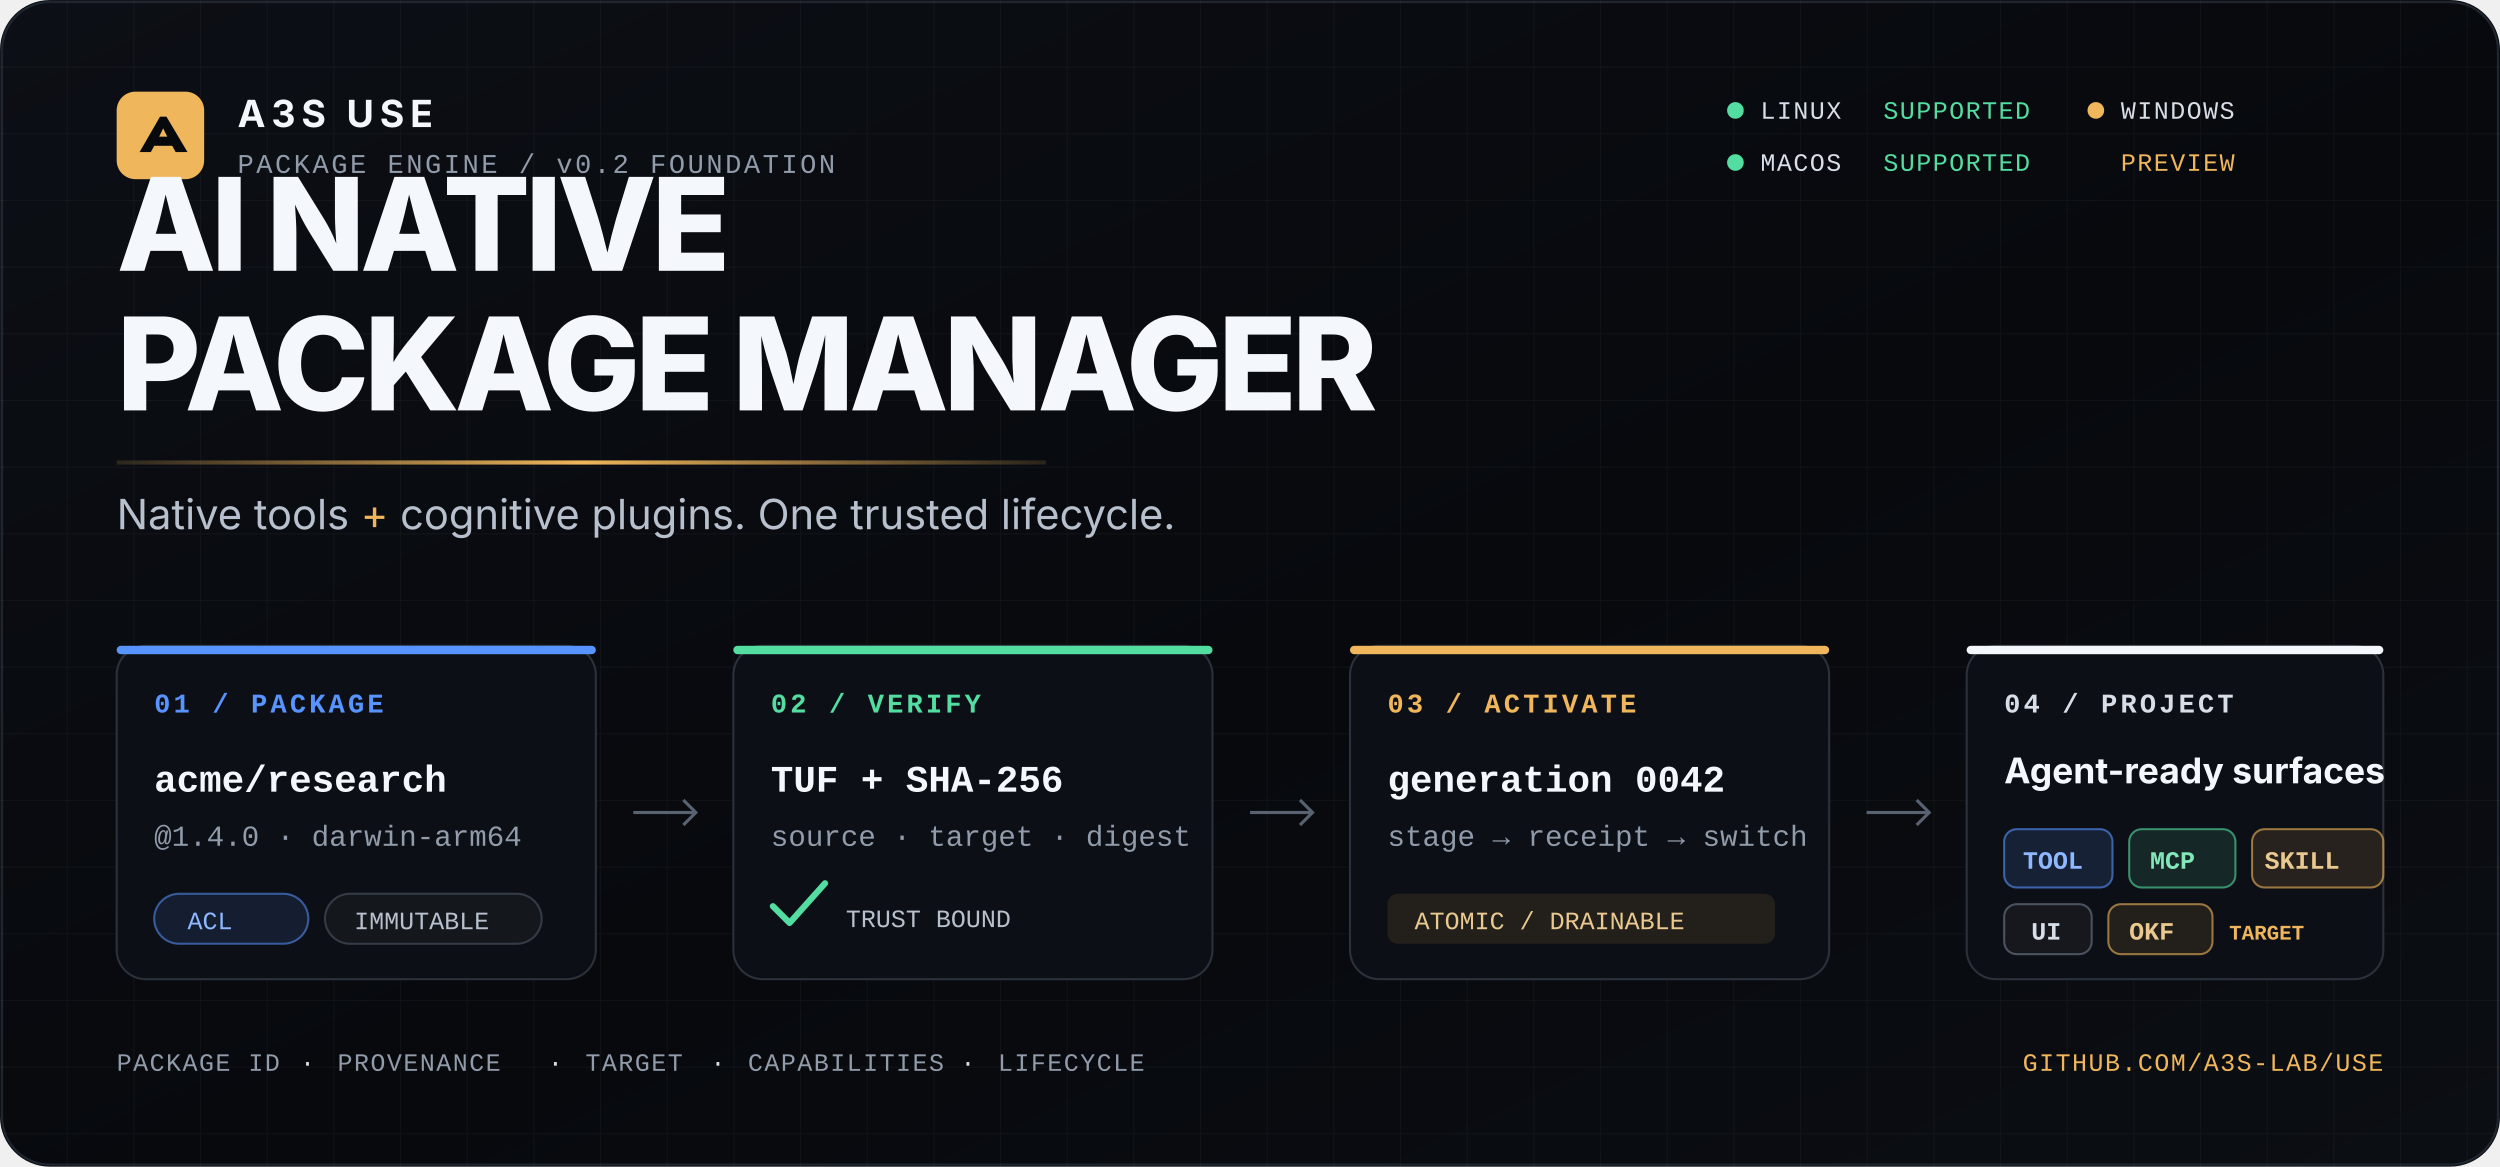
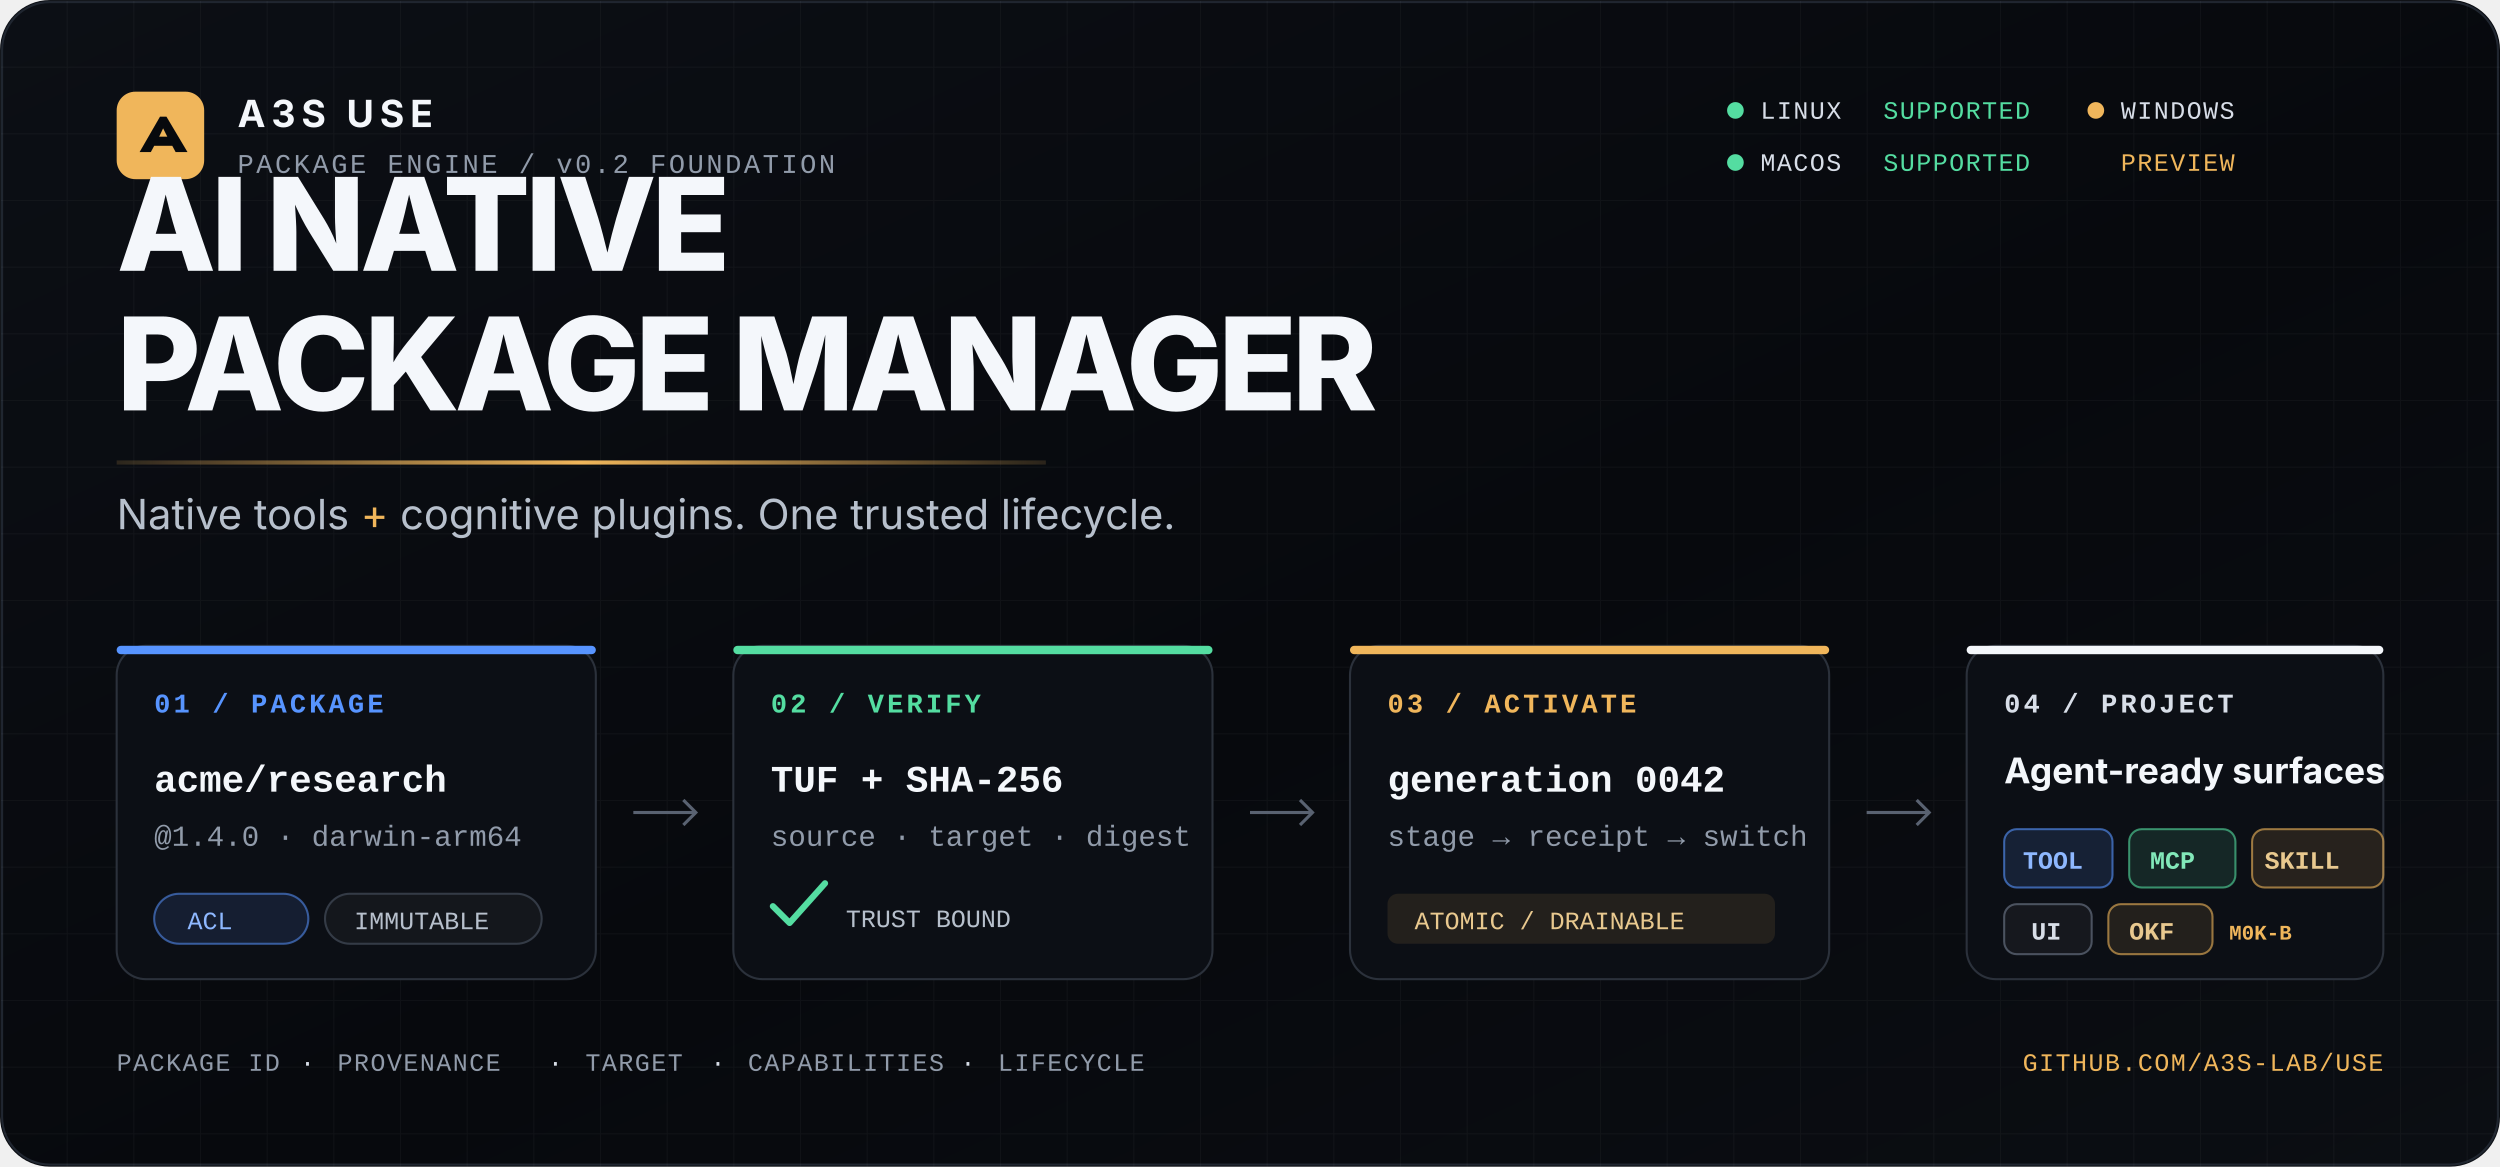
<svg xmlns="http://www.w3.org/2000/svg" width="1200" height="560" viewBox="0 0 1200 560" role="img" aria-labelledby="title description">
  <defs>
    <linearGradient id="background" x1="0" y1="0" x2="1" y2="1">
      <stop offset="0" stop-color="#0c0f15" />
      <stop offset="0.55" stop-color="#07090d" />
      <stop offset="1" stop-color="#0b0e13" />
    </linearGradient>
    <linearGradient id="amberLine" x1="0" y1="0" x2="1" y2="0">
      <stop offset="0" stop-color="#f0b65b" stop-opacity="0.15" />
      <stop offset="0.5" stop-color="#f0b65b" />
      <stop offset="1" stop-color="#f0b65b" stop-opacity="0.15" />
    </linearGradient>
    <pattern id="grid" width="32" height="32" patternUnits="userSpaceOnUse">
      <path d="M32 0H0V32" fill="none" stroke="#ffffff" stroke-opacity="0.035" />
    </pattern>
  </defs>
  <rect width="1200" height="560" rx="24" fill="url(#background)" />
  <rect x="1" y="1" width="1198" height="558" rx="23" fill="none" stroke="#202630" />
  <rect width="1200" height="560" rx="24" fill="url(#grid)" />
  <g transform="translate(56 44)">
    <g aria-label="A3S Use symbol">
      <rect width="42" height="42" rx="9" fill="#f0b65b" />
      <path d="M11 29 20.8 12h3.1L34 29h-5.7l-1.6-3H18l-1.6 3Zm9.4-7.4h3.9l-2-4Z" fill="#07090d" />
    </g>
    <text x="58" y="17" fill="#f4f7fb" font-family="ui-sans-serif, system-ui, -apple-system, BlinkMacSystemFont, 'Segoe UI', sans-serif" font-size="18" font-weight="700" letter-spacing="2.8">A3S USE</text>
    <text x="58" y="39" fill="#919baa" font-family="ui-monospace, SFMono-Regular, Consolas, 'Liberation Mono', monospace" font-size="13" letter-spacing="1.2">PACKAGE ENGINE / v0.2 FOUNDATION</text>
  </g>
  <g transform="translate(825 44)" font-family="ui-monospace, SFMono-Regular, Consolas, 'Liberation Mono', monospace" font-size="12" letter-spacing="0.7">
    <g>
      <circle cx="8" cy="9" r="4" fill="#54dda1" />
      <text x="20" y="13" fill="#d8dee8">LINUX</text>
      <text x="79" y="13" fill="#54dda1">SUPPORTED</text>
    </g>
    <g transform="translate(0 25)">
      <circle cx="8" cy="9" r="4" fill="#54dda1" />
      <text x="20" y="13" fill="#d8dee8">MACOS</text>
      <text x="79" y="13" fill="#54dda1">SUPPORTED</text>
    </g>
    <g transform="translate(173 0)">
      <circle cx="8" cy="9" r="4" fill="#f0b65b" />
      <text x="20" y="13" fill="#d8dee8">WINDOWS</text>
      <text x="20" y="38" fill="#f0b65b">PREVIEW</text>
    </g>
  </g>
  <g transform="translate(56 130)">
    <text fill="#f4f7fb" font-family="ui-sans-serif, system-ui, -apple-system, BlinkMacSystemFont, 'Segoe UI', sans-serif" font-size="62" font-weight="760" letter-spacing="-2.4">AI NATIVE</text>
    <text y="67" fill="#f4f7fb" font-family="ui-sans-serif, system-ui, -apple-system, BlinkMacSystemFont, 'Segoe UI', sans-serif" font-size="62" font-weight="760" letter-spacing="-2.4">PACKAGE MANAGER</text>
    <rect y="91" width="446" height="2" fill="url(#amberLine)" />
    <text y="124" fill="#b7c0cc" font-family="ui-sans-serif, system-ui, -apple-system, BlinkMacSystemFont, 'Segoe UI', sans-serif" font-size="20">
      Native tools <tspan fill="#f0b65b">+</tspan> cognitive plugins. One trusted lifecycle.
    </text>
  </g>
  <g transform="translate(56 310)">
    <g>
      <rect width="230" height="160" rx="14" fill="#0c0f15" stroke="#2b313b" />
      <rect width="230" height="4" rx="2" fill="#5794ff" />
      <text x="18" y="32" fill="#5794ff" font-family="ui-monospace, SFMono-Regular, Consolas, 'Liberation Mono', monospace" font-size="13" font-weight="700" letter-spacing="1.5">01 / PACKAGE</text>
      <text x="18" y="70" fill="#f4f7fb" font-family="ui-monospace, SFMono-Regular, Consolas, 'Liberation Mono', monospace" font-size="18" font-weight="700">acme/research</text>
      <text x="18" y="96" fill="#919baa" font-family="ui-monospace, SFMono-Regular, Consolas, 'Liberation Mono', monospace" font-size="14">@1.4.0 · darwin-arm64</text>
      <rect x="18" y="119" width="74" height="24" rx="12" fill="#5794ff" fill-opacity="0.12" stroke="#5794ff" stroke-opacity="0.55" />
      <text x="34" y="136" fill="#8eb8ff" font-family="ui-monospace, SFMono-Regular, Consolas, 'Liberation Mono', monospace" font-size="12">ACL</text>
      <rect x="100" y="119" width="104" height="24" rx="12" fill="#ffffff" fill-opacity="0.035" stroke="#343b46" />
      <text x="114" y="136" fill="#b7c0cc" font-family="ui-monospace, SFMono-Regular, Consolas, 'Liberation Mono', monospace" font-size="12">IMMUTABLE</text>
    </g>
    <g transform="translate(248 0)">
      <path d="M0 80H30" stroke="#596271" stroke-width="1.5" />
      <path d="m24 74 6 6-6 6" fill="none" stroke="#596271" stroke-width="1.5" />
    </g>
    <g transform="translate(296 0)">
      <rect width="230" height="160" rx="14" fill="#0c0f15" stroke="#2b313b" />
      <rect width="230" height="4" rx="2" fill="#54dda1" />
      <text x="18" y="32" fill="#54dda1" font-family="ui-monospace, SFMono-Regular, Consolas, 'Liberation Mono', monospace" font-size="13" font-weight="700" letter-spacing="1.5">02 / VERIFY</text>
      <text x="18" y="70" fill="#f4f7fb" font-family="ui-monospace, SFMono-Regular, Consolas, 'Liberation Mono', monospace" font-size="18" font-weight="700">TUF + SHA-256</text>
      <text x="18" y="96" fill="#919baa" font-family="ui-monospace, SFMono-Regular, Consolas, 'Liberation Mono', monospace" font-size="14">source · target · digest</text>
      <path d="m19 125 8 8 17-19" fill="none" stroke="#54dda1" stroke-width="3" stroke-linecap="round" stroke-linejoin="round" />
      <text x="54" y="135" fill="#b7c0cc" font-family="ui-monospace, SFMono-Regular, Consolas, 'Liberation Mono', monospace" font-size="12">TRUST BOUND</text>
    </g>
    <g transform="translate(544 0)">
      <path d="M0 80H30" stroke="#596271" stroke-width="1.5" />
      <path d="m24 74 6 6-6 6" fill="none" stroke="#596271" stroke-width="1.5" />
    </g>
    <g transform="translate(592 0)">
      <rect width="230" height="160" rx="14" fill="#0c0f15" stroke="#2b313b" />
      <rect width="230" height="4" rx="2" fill="#f0b65b" />
      <text x="18" y="32" fill="#f0b65b" font-family="ui-monospace, SFMono-Regular, Consolas, 'Liberation Mono', monospace" font-size="13" font-weight="700" letter-spacing="1.5">03 / ACTIVATE</text>
      <text x="18" y="70" fill="#f4f7fb" font-family="ui-monospace, SFMono-Regular, Consolas, 'Liberation Mono', monospace" font-size="18" font-weight="700">generation 0042</text>
      <text x="18" y="96" fill="#919baa" font-family="ui-monospace, SFMono-Regular, Consolas, 'Liberation Mono', monospace" font-size="14">stage → receipt → switch</text>
      <rect x="18" y="119" width="186" height="24" rx="5" fill="#f0b65b" fill-opacity="0.1" />
      <text x="31" y="136" fill="#e9c98f" font-family="ui-monospace, SFMono-Regular, Consolas, 'Liberation Mono', monospace" font-size="12">ATOMIC / DRAINABLE</text>
    </g>
    <g transform="translate(840 0)">
      <path d="M0 80H30" stroke="#596271" stroke-width="1.5" />
      <path d="m24 74 6 6-6 6" fill="none" stroke="#596271" stroke-width="1.5" />
    </g>
    <g transform="translate(888 0)">
      <rect width="200" height="160" rx="14" fill="#0c0f15" stroke="#2b313b" />
      <rect width="200" height="4" rx="2" fill="#f4f7fb" />
      <text x="18" y="32" fill="#d8dee8" font-family="ui-monospace, SFMono-Regular, Consolas, 'Liberation Mono', monospace" font-size="13" font-weight="700" letter-spacing="1.5">04 / PROJECT</text>
      <text x="18" y="66" fill="#f4f7fb" font-family="ui-sans-serif, system-ui, -apple-system, BlinkMacSystemFont, 'Segoe UI', sans-serif" font-size="17" font-weight="650">Agent-ready surfaces</text>
      <g transform="translate(18 88)" font-family="ui-monospace, SFMono-Regular, Consolas, 'Liberation Mono', monospace" font-size="12" font-weight="700">
        <rect width="52" height="28" rx="6" fill="#5794ff" fill-opacity="0.14" stroke="#5794ff" stroke-opacity="0.6" />
        <text x="9" y="19" fill="#8eb8ff">TOOL</text>
        <rect x="60" width="51" height="28" rx="6" fill="#54dda1" fill-opacity="0.12" stroke="#54dda1" stroke-opacity="0.6" />
        <text x="70" y="19" fill="#82e8b9">MCP</text>
        <rect x="119" width="63" height="28" rx="6" fill="#f0b65b" fill-opacity="0.12" stroke="#f0b65b" stroke-opacity="0.6" />
        <text x="125" y="19" fill="#e9c98f">SKILL</text>
      </g>
      <g transform="translate(18 124)" font-family="ui-monospace, SFMono-Regular, Consolas, 'Liberation Mono', monospace" font-size="12" font-weight="700">
        <rect width="42" height="24" rx="6" fill="#ffffff" fill-opacity="0.04" stroke="#596271" stroke-opacity="0.8" />
        <text x="13" y="17" fill="#d8dee8">UI</text>
        <rect x="50" width="50" height="24" rx="6" fill="#f0b65b" fill-opacity="0.1" stroke="#f0b65b" stroke-opacity="0.6" />
        <text x="60" y="17" fill="#e9c98f">OKF</text>
-         <text x="108" y="17" fill="#f0b65b" font-size="10">TARGET</text>
+         <text x="108" y="17" fill="#f0b65b" font-size="10">M0K-B</text>
      </g>
    </g>
  </g>
  <g transform="translate(56 514)" font-family="ui-monospace, SFMono-Regular, Consolas, 'Liberation Mono', monospace" font-size="12" letter-spacing="0.7">
    <text fill="#919baa">PACKAGE ID</text>
    <text x="88" fill="#d8dee8">·</text>
    <text x="106" fill="#919baa">PROVENANCE</text>
    <text x="207" fill="#d8dee8">·</text>
    <text x="225" fill="#919baa">TARGET</text>
    <text x="285" fill="#d8dee8">·</text>
    <text x="303" fill="#919baa">CAPABILITIES</text>
    <text x="405" fill="#d8dee8">·</text>
    <text x="423" fill="#919baa">LIFECYCLE</text>
    <text x="1088" text-anchor="end" fill="#f0b65b">GITHUB.COM/A3S-LAB/USE</text>
  </g>
</svg>
